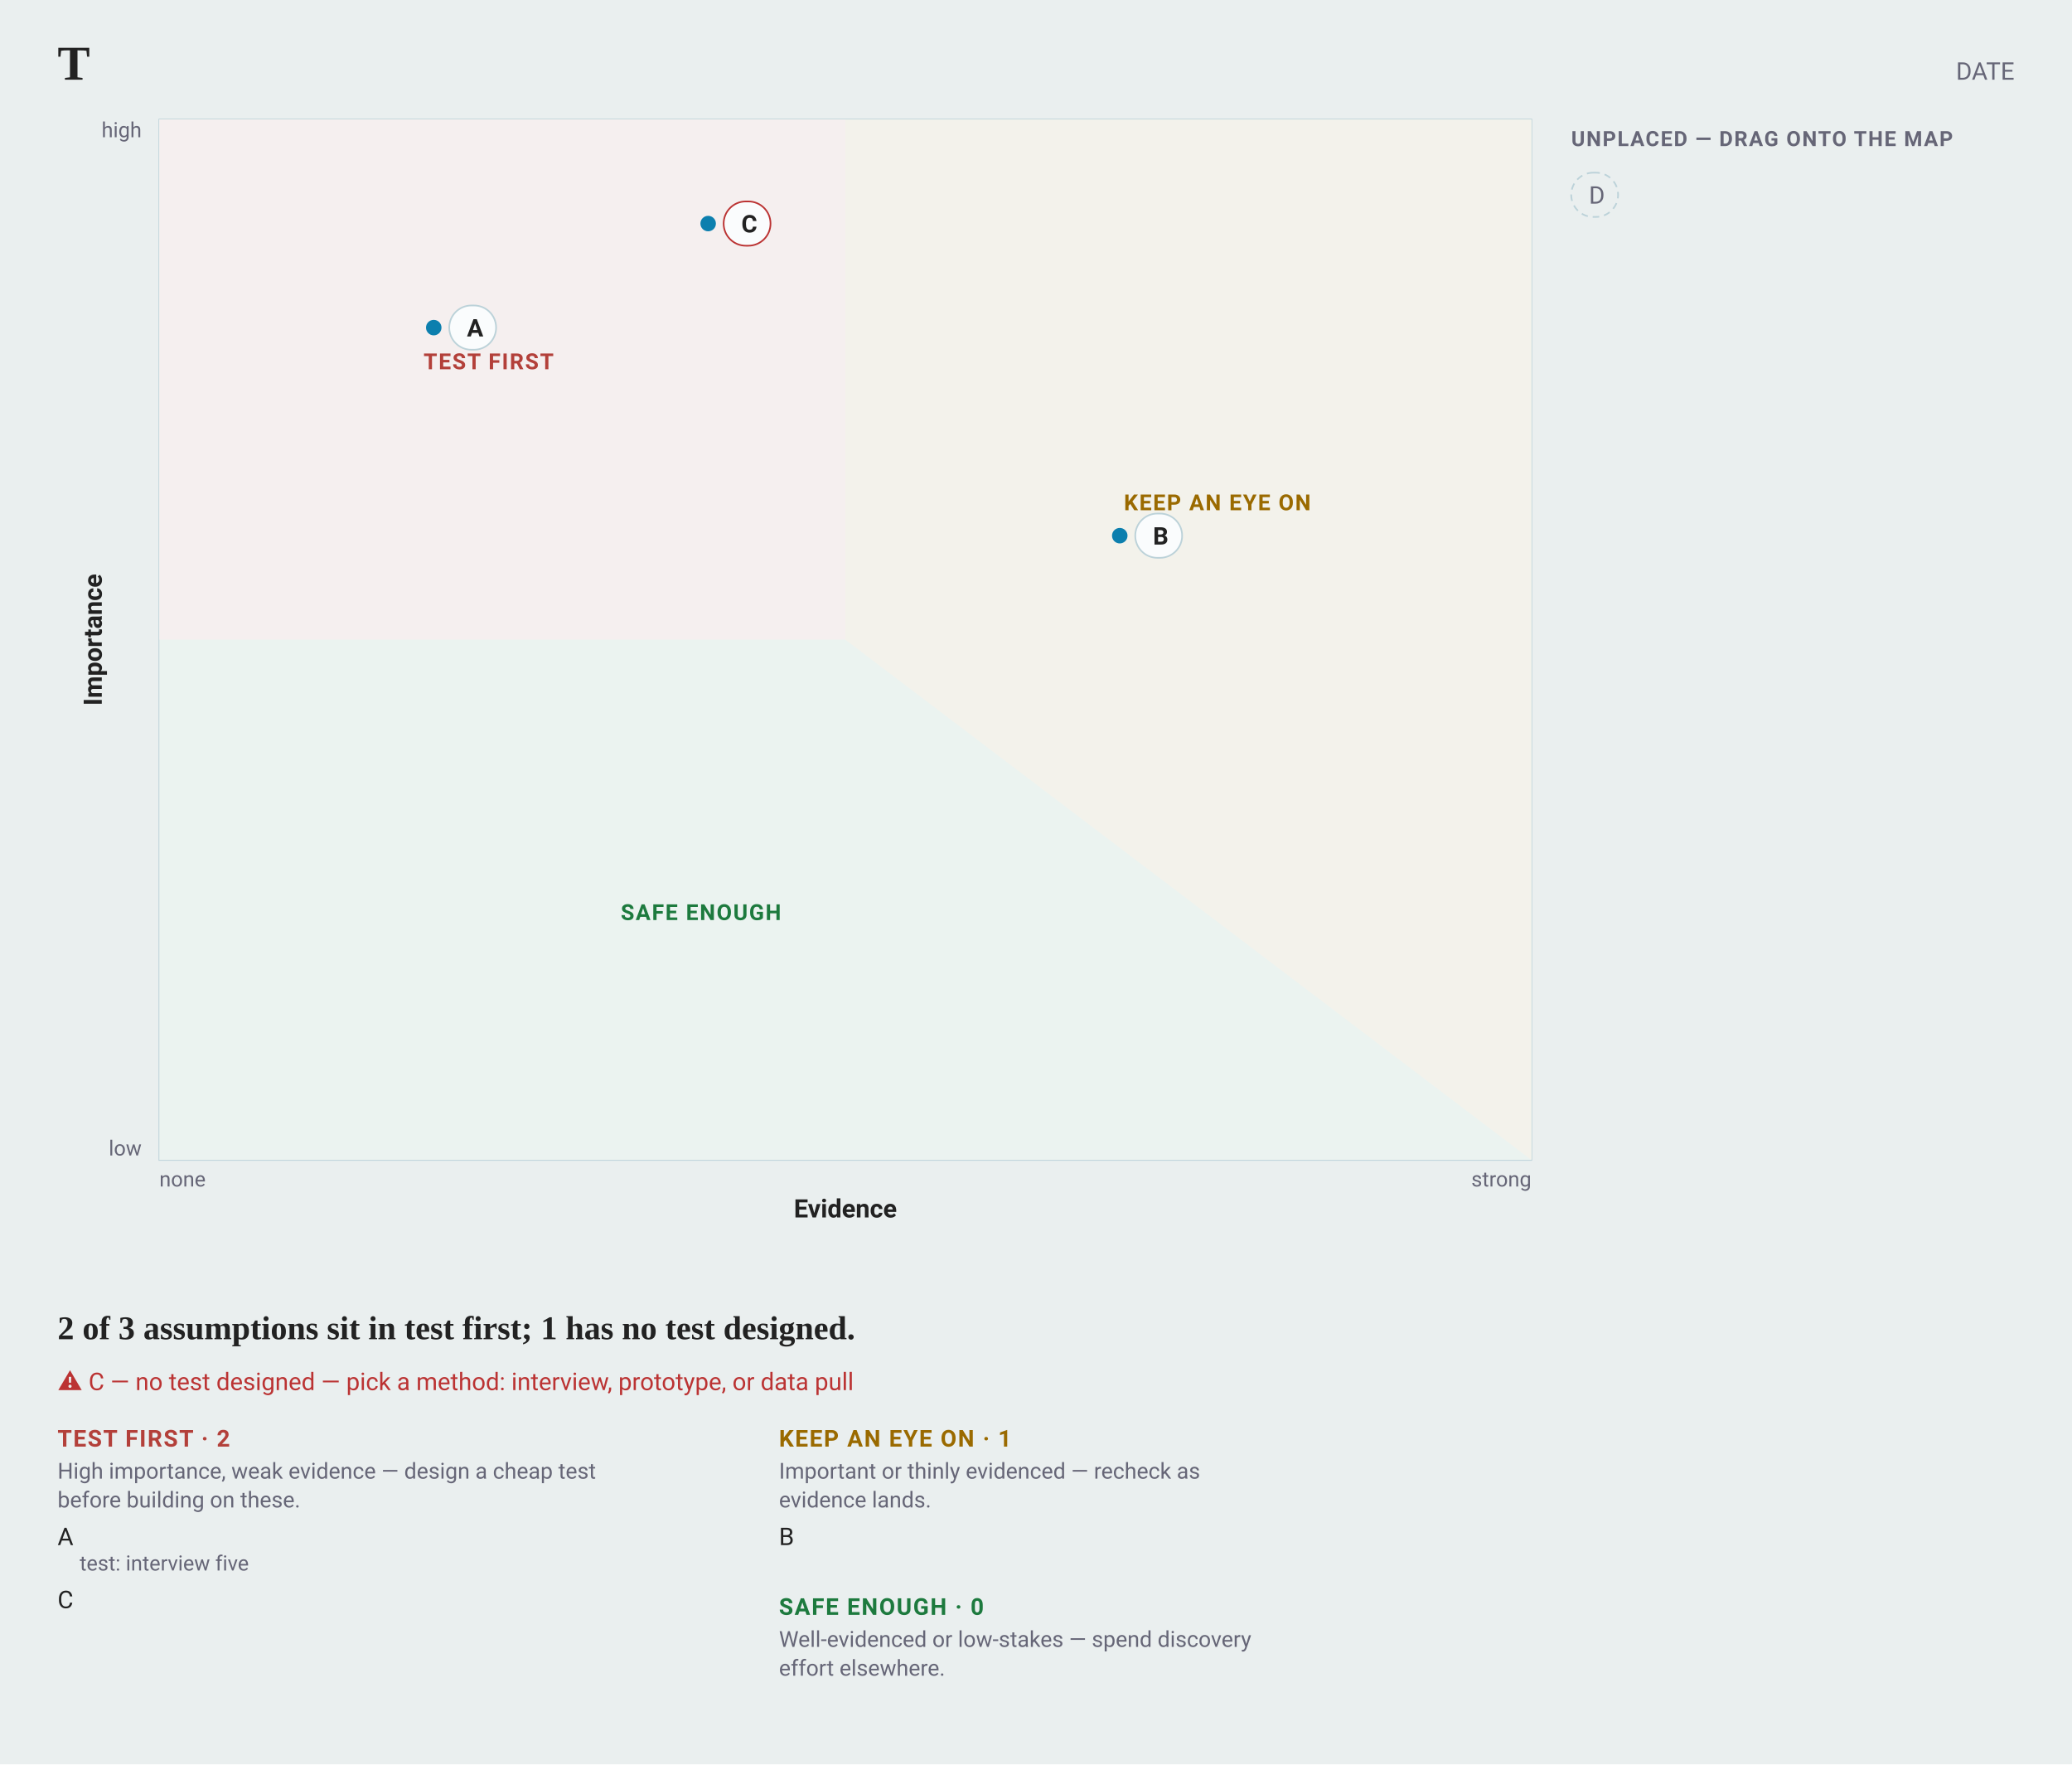
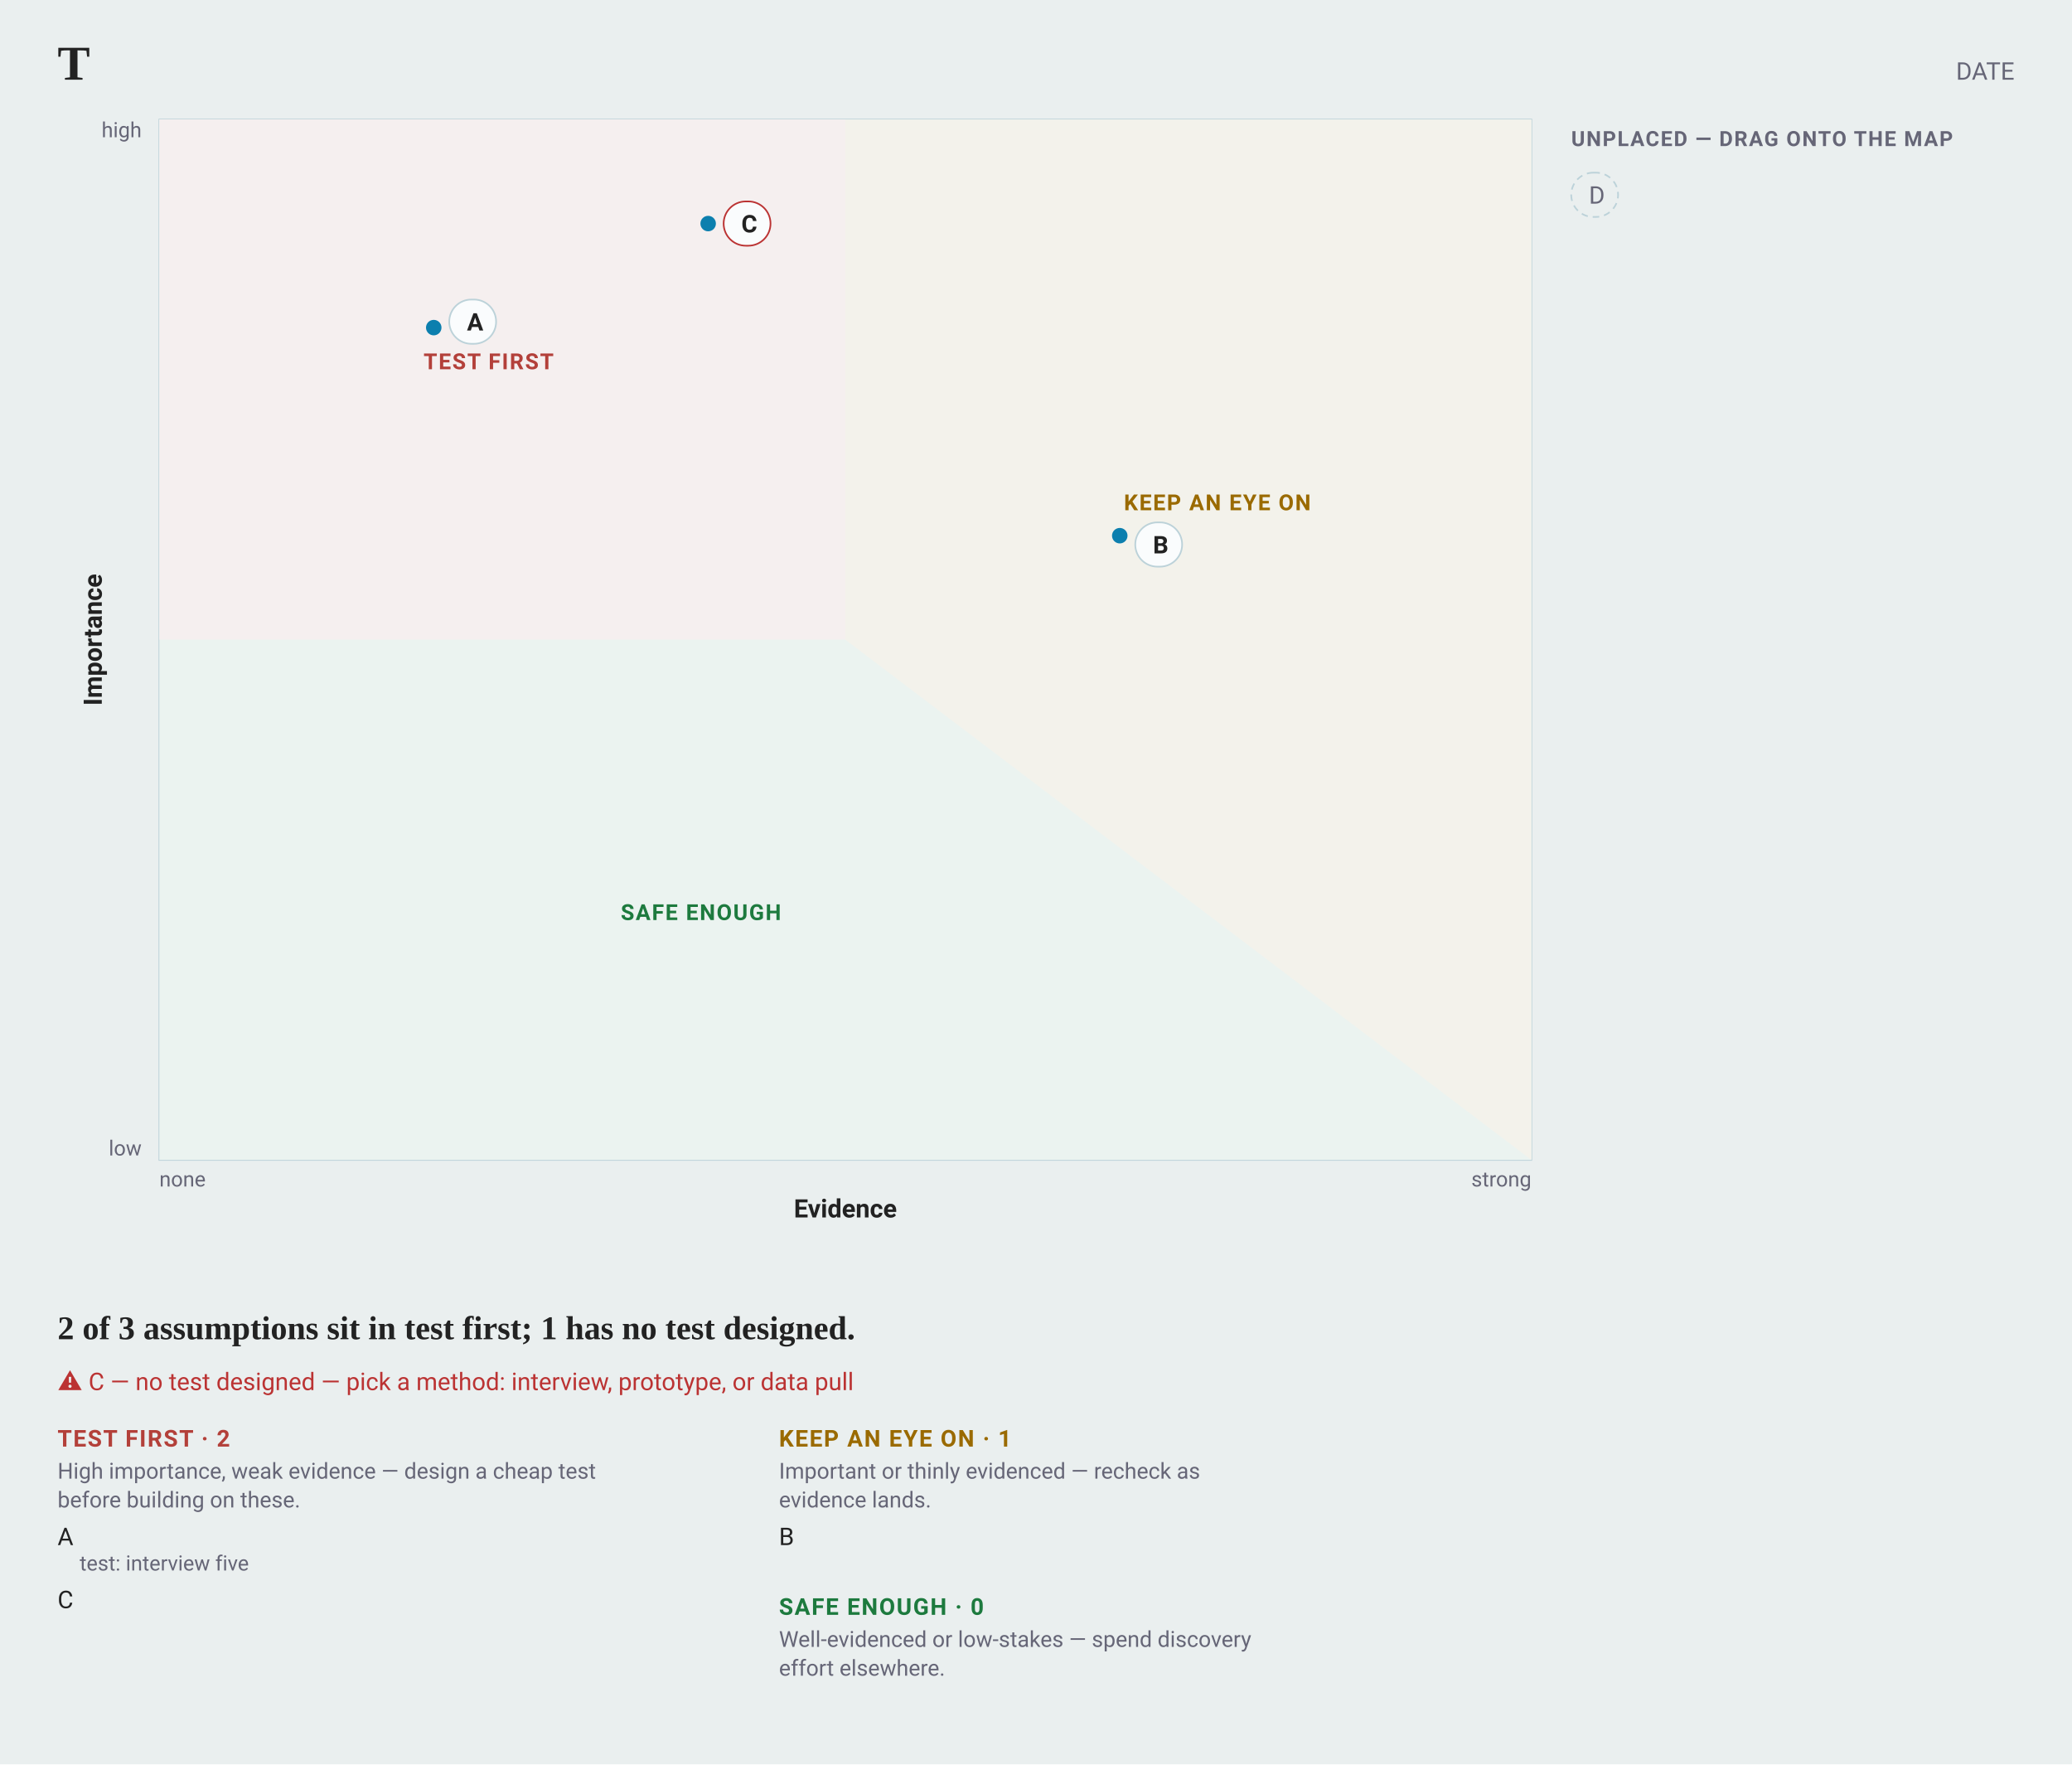
<svg xmlns="http://www.w3.org/2000/svg" width="1264" height="1076" viewBox="0 0 1264 1076" font-family="-apple-system, BlinkMacSystemFont, &quot;Segoe UI&quot;, Roboto, sans-serif">
  <rect width="1264" height="1076" fill="#eaefef" />
  <text x="35.1" y="48.6" font-family="Charter, Georgia, &quot;Times New Roman&quot;, serif" font-size="29.7" font-weight="700" fill="#222">T</text>
  <text x="1228.9" y="48.6" text-anchor="end" font-size="14.85" fill="#667">DATE</text>
  <rect data-plane="1" x="97.2" y="72.9" width="837" height="634.5" fill="#fafcfd" stroke="#bcd2d9" />
  <path d="M97.2 707.4L934.2 707.4L934.2 72.9L97.2 72.9Z" fill="#ebf3f0" />
  <path d="M934.2 707.4L934.2 707.4L934.2 72.9L97.2 72.9L97.2 72.9Z" fill="#f3f2eb" />
  <path d="M515.7 390.1L515.7 72.9L97.2 72.9L97.2 390.1Z" fill="#f5efef" />
  <text x="298.08" y="225.18" text-anchor="middle" font-size="13.5" font-weight="600" letter-spacing="0.8" fill="#B3403A">TEST FIRST</text>
  <text x="742.62" y="311.19" text-anchor="middle" font-size="13.5" font-weight="600" letter-spacing="0.8" fill="#9A6A00">KEEP AN EYE ON</text>
  <text x="427.595" y="561.131" text-anchor="middle" font-size="13.5" font-weight="600" letter-spacing="0.8" fill="#1D7A3E">SAFE ENOUGH</text>
  <text data-edit="axis" data-axis="x" data-line="-1" data-raw="Evidence" x="515.7" y="742.5" text-anchor="middle" font-size="15.525" font-weight="600" fill="#222">Evidence</text>
  <text data-edit="axis" data-axis="y" data-line="-1" data-raw="Importance" x="62.1" y="390.15" text-anchor="middle" font-size="15.525" font-weight="600" fill="#222" transform="rotate(-90 62.1 390.15)">Importance</text>
  <text x="97.2" y="723.6" font-size="12.825" fill="#667">none</text>
  <text x="934.2" y="723.6" text-anchor="end" font-size="12.825" fill="#667">strong</text>
  <text x="86.4" y="704.7" text-anchor="end" font-size="12.825" fill="#667">low</text>
  <text x="86.4" y="83.7" text-anchor="end" font-size="12.825" fill="#667">high</text>
  <g data-line="2">
    <circle cx="264.6" cy="199.8" r="4.725" fill="#0C7FAE" />
-     <rect x="274.05" y="186.3" width="28.6" height="27" rx="13.5" fill="#fafcfd" stroke="#bcd2d9" />
-     <text data-edit="label" data-line="2" data-raw="A" x="284.85" y="205.2" font-size="14.85" font-weight="600" fill="#222">A</text>
+     <rect x="274.05" y="182.68" width="28.6" height="27" rx="13.5" fill="#fafcfd" stroke="#bcd2d9" />
+     <text data-edit="label" data-line="2" data-raw="A" x="284.85" y="201.58" font-size="14.85" font-weight="600" fill="#222">A</text>
  </g>
  <g data-line="3">
    <circle cx="683.1" cy="326.7" r="4.725" fill="#0C7FAE" />
-     <rect x="692.55" y="313.2" width="28.6" height="27" rx="13.5" fill="#fafcfd" stroke="#bcd2d9" />
-     <text data-edit="label" data-line="3" data-raw="B" x="703.35" y="332.1" font-size="14.85" font-weight="600" fill="#222">B</text>
+     <rect x="692.55" y="318.59" width="28.6" height="27" rx="13.5" fill="#fafcfd" stroke="#bcd2d9" />
+     <text data-edit="label" data-line="3" data-raw="B" x="703.35" y="337.49" font-size="14.85" font-weight="600" fill="#222">B</text>
  </g>
  <g data-line="4">
    <circle cx="432" cy="136.35" r="4.725" fill="#0C7FAE" />
    <rect x="441.45" y="122.85" width="28.6" height="27" rx="13.5" fill="#fafcfd" stroke="#b33" />
    <text data-edit="label" data-line="4" data-raw="C" x="452.25" y="141.75" font-size="14.85" font-weight="600" fill="#222">C</text>
  </g>
  <text x="958.5" y="89.1" font-size="12.825" font-weight="600" letter-spacing="0.8" fill="#667">UNPLACED — DRAG ONTO THE MAP</text>
  <g data-line="5" data-tray="1">
    <rect x="958.5" y="105.3" width="28.6" height="27" rx="13.5" fill="none" stroke="#bcd2d9" stroke-dasharray="4 3" />
    <text data-edit="label" data-line="5" data-raw="D" x="969.3" y="124.2" font-size="14.85" fill="#667">D</text>
  </g>
  <text x="35.1" y="816.75" font-family="Charter, Georgia, &quot;Times New Roman&quot;, serif" font-size="20.25" font-weight="600" fill="#222">2 of 3 assumptions sit in test first; 1 has no test designed.</text>
  <text x="35.1" y="847.8" font-size="14.85" fill="#b33">⚠ C — no test designed — pick a method: interview, prototype, or data pull</text>
  <text x="35.1" y="882.225" font-size="14.175" font-weight="600" letter-spacing="0.8" fill="#B3403A">TEST FIRST · 2</text>
  <text x="35.1" y="901.8" font-size="13.5" fill="#667">High importance, weak evidence — design a cheap test</text>
  <text x="35.1" y="919.35" font-size="13.5" fill="#667">before building on these.</text>
  <text x="35.1" y="942.3" font-size="14.85" fill="#222">A</text>
  <text data-edit="field" data-line="2" data-key="test" data-raw="interview five" x="48.6" y="957.825" font-size="12.825" fill="#667">test: interview five</text>
  <text x="35.1" y="980.775" font-size="14.85" fill="#222">C</text>
  <text x="475.2" y="882.225" font-size="14.175" font-weight="600" letter-spacing="0.8" fill="#9A6A00">KEEP AN EYE ON · 1</text>
  <text x="475.2" y="901.8" font-size="13.5" fill="#667">Important or thinly evidenced — recheck as</text>
  <text x="475.2" y="919.35" font-size="13.5" fill="#667">evidence lands.</text>
  <text x="475.2" y="942.3" font-size="14.85" fill="#222">B</text>
  <text x="475.2" y="984.825" font-size="14.175" font-weight="600" letter-spacing="0.8" fill="#1D7A3E">SAFE ENOUGH · 0</text>
  <text x="475.2" y="1004.4" font-size="13.5" fill="#667">Well-evidenced or low-stakes — spend discovery</text>
  <text x="475.2" y="1021.95" font-size="13.5" fill="#667">effort elsewhere.</text>
</svg>
